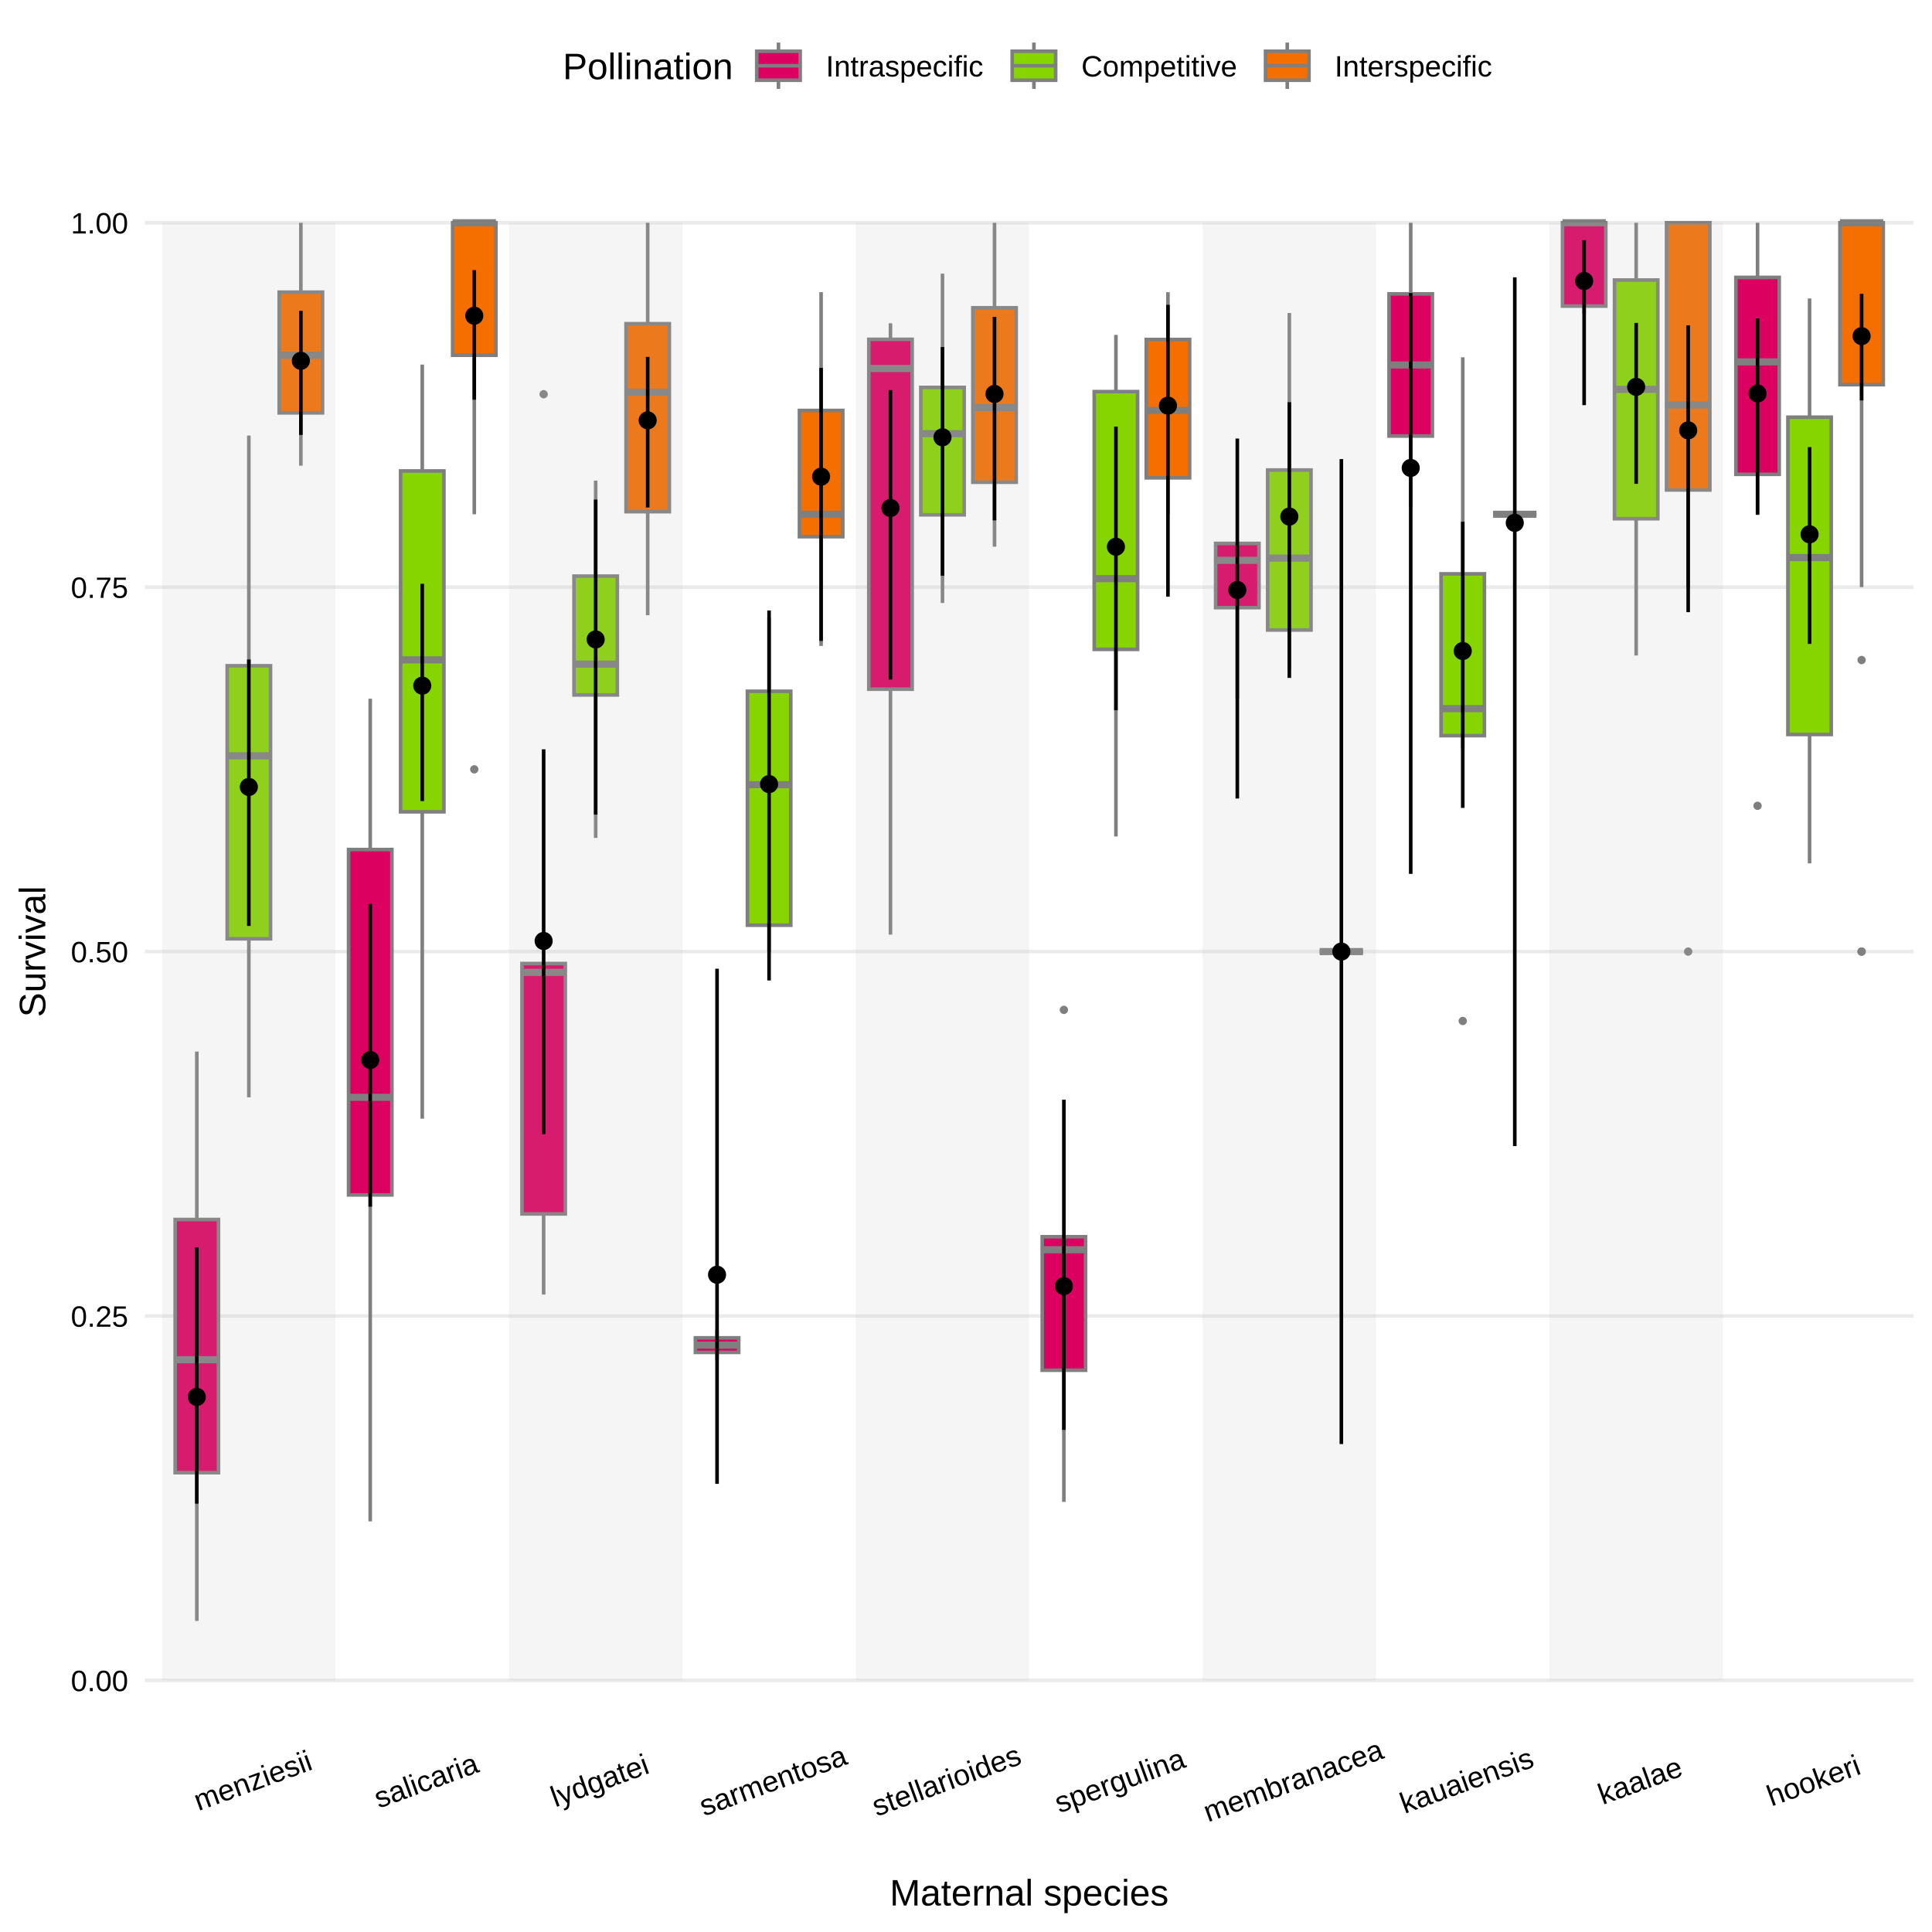
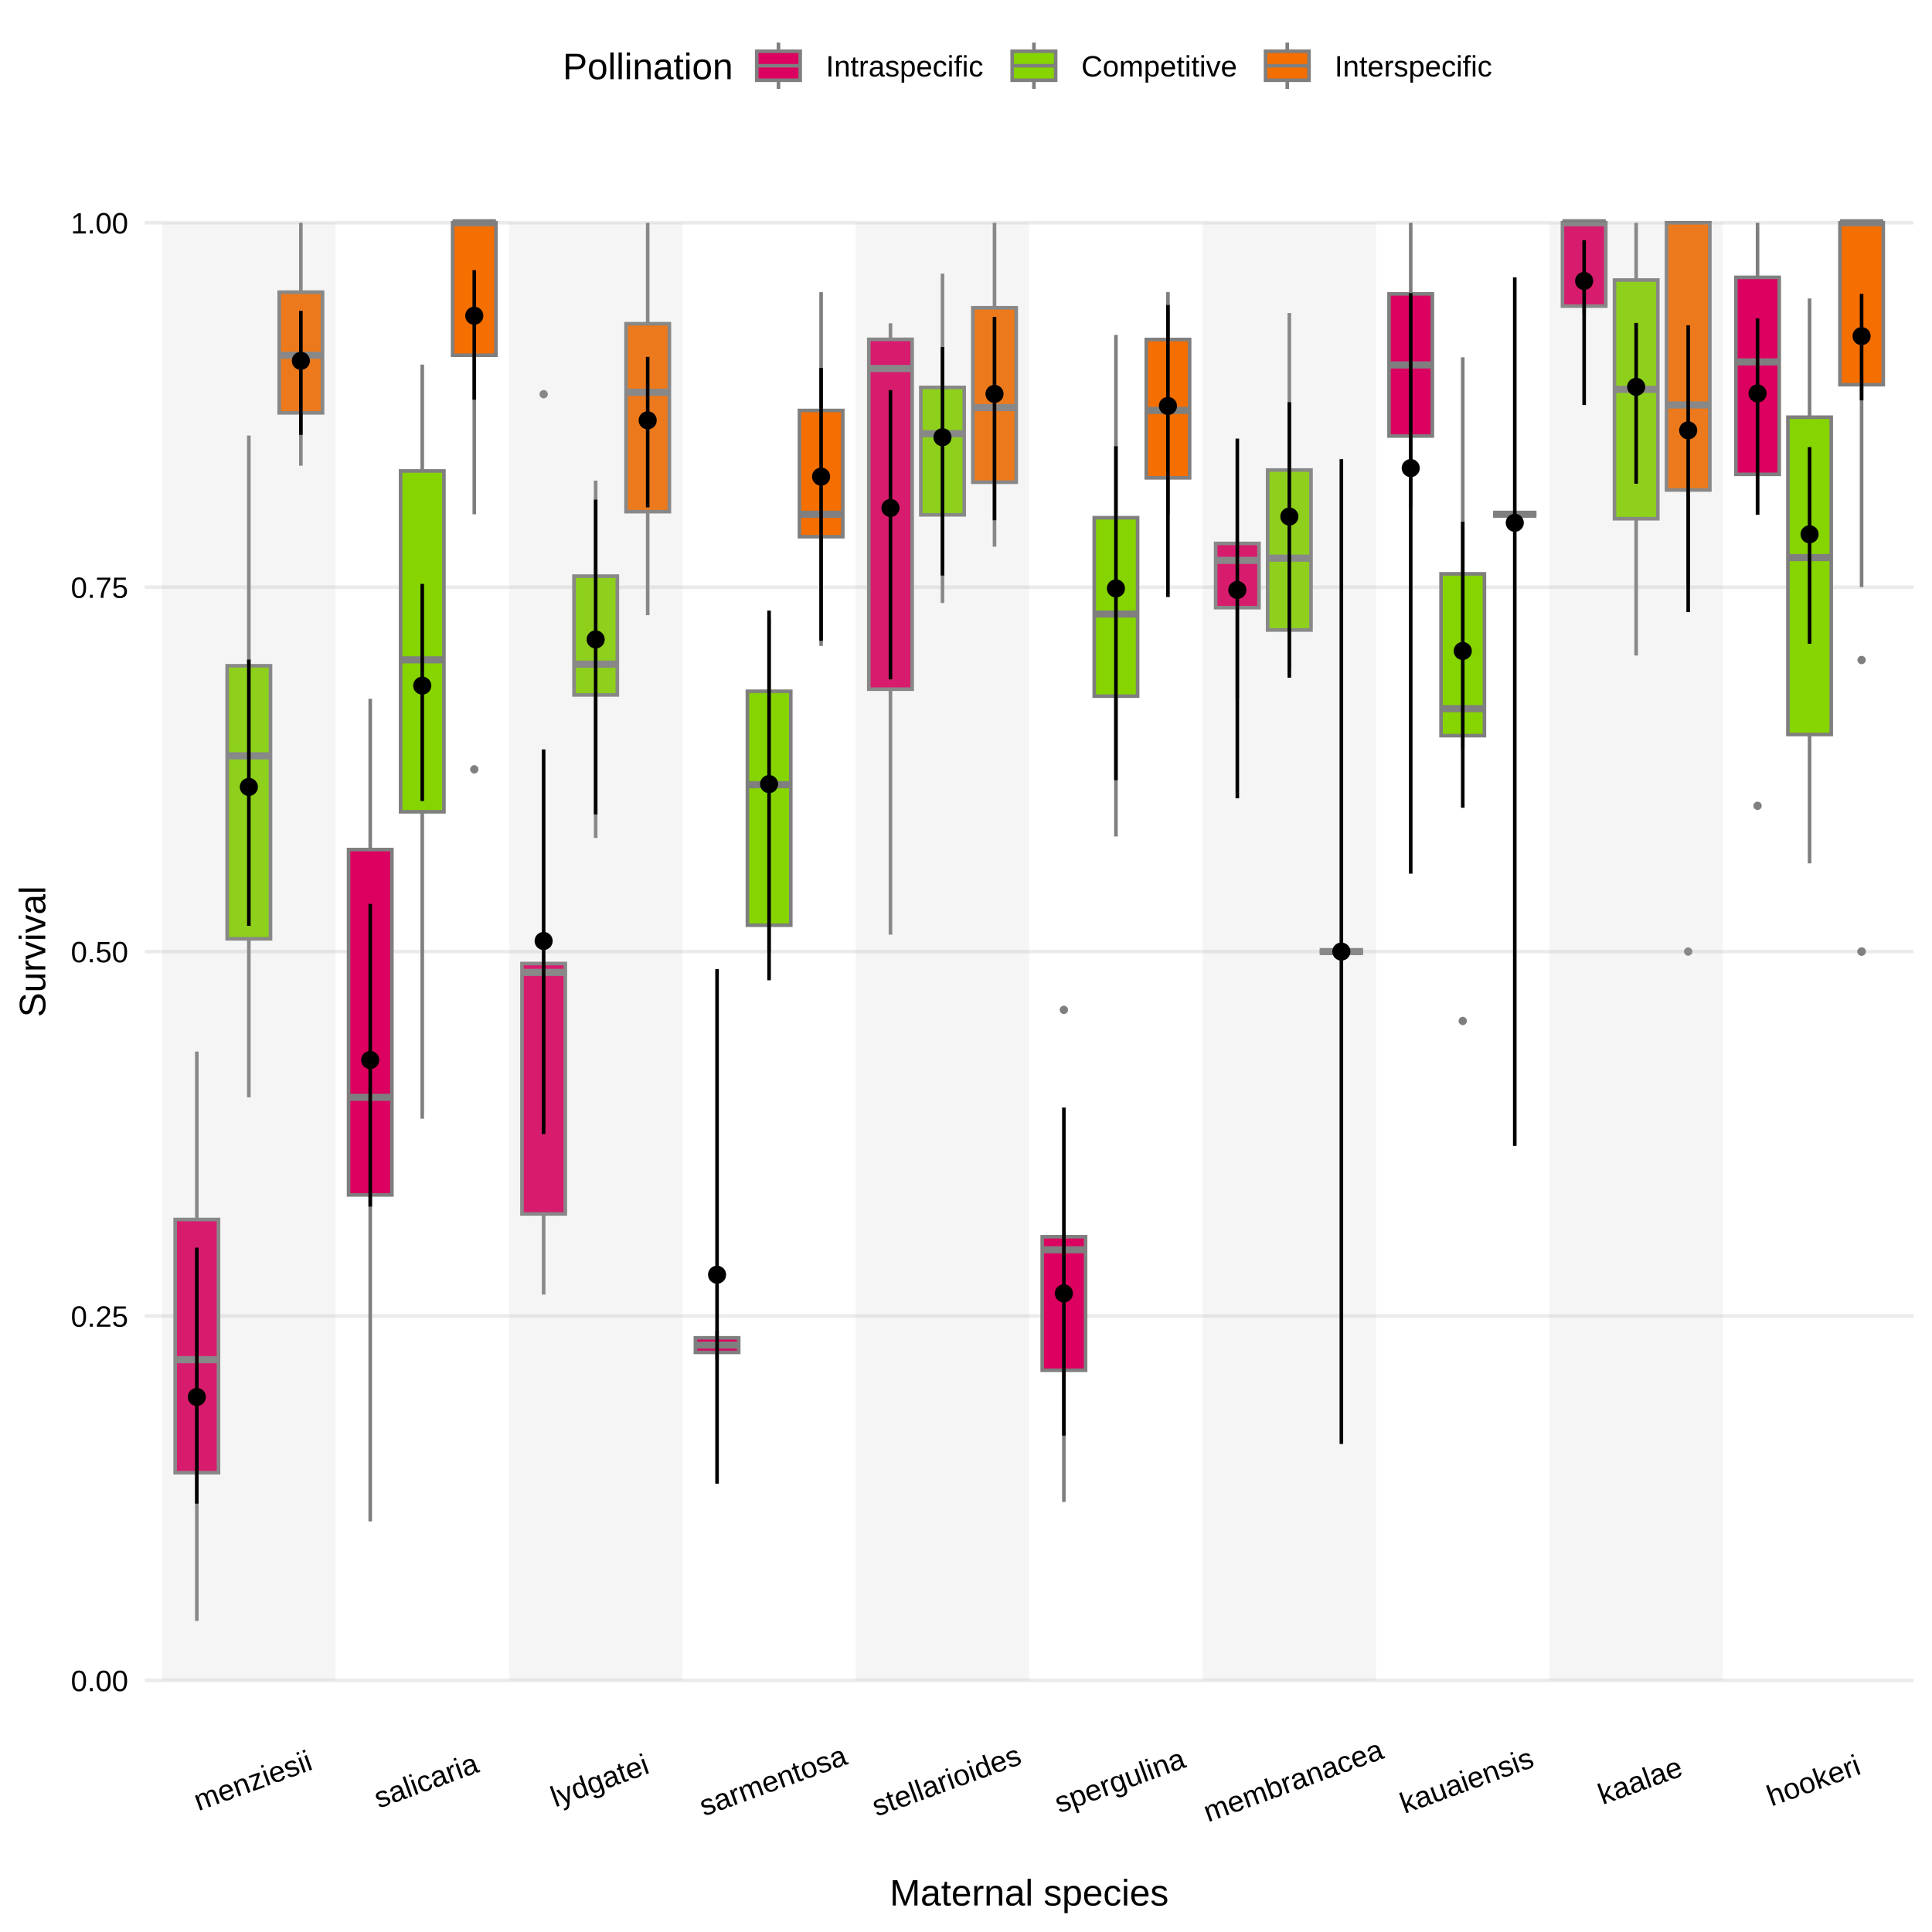
<svg xmlns="http://www.w3.org/2000/svg" class="svglite" width="576.00pt" height="576.00pt" viewBox="0 0 576.00 576.00">
  <defs>
    <style type="text/css">
    .svglite line, .svglite polyline, .svglite polygon, .svglite path, .svglite rect, .svglite circle {
      fill: none;
      stroke: #000000;
      stroke-linecap: round;
      stroke-linejoin: round;
      stroke-miterlimit: 10.00;
    }
    .svglite text {
      white-space: pre;
    }
  </style>
  </defs>
  <rect width="100%" height="100%" style="stroke: none; fill: #FFFFFF;" />
  <defs>
    <clipPath id="cpMC4wMHw1NzYuMDB8MC4wMHw1NzYuMDA=">
      <rect x="0.00" y="0.00" width="576.00" height="576.00" />
    </clipPath>
  </defs>
  <g clip-path="url(#cpMC4wMHw1NzYuMDB8MC4wMHw1NzYuMDA=)">
</g>
  <defs>
    <clipPath id="cpNDMuMTd8NTcwLjUyfDQ0LjY4fDUyMi43MQ==">
      <rect x="43.17" y="44.68" width="527.35" height="478.04" />
    </clipPath>
  </defs>
  <g clip-path="url(#cpNDMuMTd8NTcwLjUyfDQ0LjY4fDUyMi43MQ==)">
    <polyline points="43.17,500.98 570.52,500.98 " style="stroke-width: 1.07; stroke: #EBEBEB; stroke-linecap: butt;" />
    <polyline points="43.17,392.34 570.52,392.34 " style="stroke-width: 1.07; stroke: #EBEBEB; stroke-linecap: butt;" />
    <polyline points="43.17,283.70 570.52,283.70 " style="stroke-width: 1.07; stroke: #EBEBEB; stroke-linecap: butt;" />
    <polyline points="43.17,175.05 570.52,175.05 " style="stroke-width: 1.07; stroke: #EBEBEB; stroke-linecap: butt;" />
    <polyline points="43.17,66.41 570.52,66.41 " style="stroke-width: 1.07; stroke: #EBEBEB; stroke-linecap: butt;" />
    <line x1="58.68" y1="363.58" x2="58.68" y2="313.52" style="stroke-width: 1.07; stroke: #7F7F7F; stroke-linecap: butt;" />
    <line x1="58.68" y1="439.06" x2="58.68" y2="483.25" style="stroke-width: 1.07; stroke: #7F7F7F; stroke-linecap: butt;" />
    <polygon points="52.22,363.58 52.22,439.06 65.14,439.06 65.14,363.58 52.22,363.58 " style="stroke-width: 1.07; stroke: #7F7F7F; stroke-linecap: butt; stroke-linejoin: miter; fill: #DC0060;" />
    <line x1="52.22" y1="405.38" x2="65.14" y2="405.38" style="stroke-width: 2.13; stroke: #7F7F7F; stroke-linecap: butt; stroke-linejoin: miter;" />
    <line x1="74.19" y1="198.49" x2="74.19" y2="129.85" style="stroke-width: 1.07; stroke: #7F7F7F; stroke-linecap: butt;" />
    <line x1="74.19" y1="279.89" x2="74.19" y2="327.15" style="stroke-width: 1.07; stroke: #7F7F7F; stroke-linecap: butt;" />
    <polygon points="67.73,198.49 67.73,279.89 80.65,279.89 80.65,198.49 67.73,198.49 " style="stroke-width: 1.07; stroke: #7F7F7F; stroke-linecap: butt; stroke-linejoin: miter; fill: #86D400;" />
    <line x1="67.73" y1="225.34" x2="80.65" y2="225.34" style="stroke-width: 2.13; stroke: #7F7F7F; stroke-linecap: butt; stroke-linejoin: miter;" />
    <line x1="89.70" y1="87.10" x2="89.70" y2="66.41" style="stroke-width: 1.07; stroke: #7F7F7F; stroke-linecap: butt;" />
    <line x1="89.70" y1="123.09" x2="89.70" y2="138.84" style="stroke-width: 1.07; stroke: #7F7F7F; stroke-linecap: butt;" />
    <polygon points="83.24,87.10 83.24,123.09 96.16,123.09 96.16,87.10 83.24,87.10 " style="stroke-width: 1.07; stroke: #7F7F7F; stroke-linecap: butt; stroke-linejoin: miter; fill: #F56E00;" />
    <line x1="83.24" y1="105.91" x2="96.16" y2="105.91" style="stroke-width: 2.13; stroke: #7F7F7F; stroke-linecap: butt; stroke-linejoin: miter;" />
    <line x1="110.38" y1="253.28" x2="110.38" y2="208.31" style="stroke-width: 1.07; stroke: #7F7F7F; stroke-linecap: butt;" />
    <line x1="110.38" y1="356.25" x2="110.38" y2="453.58" style="stroke-width: 1.07; stroke: #7F7F7F; stroke-linecap: butt;" />
    <polygon points="103.92,253.28 103.92,356.25 116.84,356.25 116.84,253.28 103.92,253.28 " style="stroke-width: 1.07; stroke: #7F7F7F; stroke-linecap: butt; stroke-linejoin: miter; fill: #DC0060;" />
    <line x1="103.92" y1="327.15" x2="116.84" y2="327.15" style="stroke-width: 2.13; stroke: #7F7F7F; stroke-linecap: butt; stroke-linejoin: miter;" />
    <line x1="125.89" y1="140.41" x2="125.89" y2="108.71" style="stroke-width: 1.07; stroke: #7F7F7F; stroke-linecap: butt;" />
    <line x1="125.89" y1="242.03" x2="125.89" y2="333.53" style="stroke-width: 1.07; stroke: #7F7F7F; stroke-linecap: butt;" />
    <polygon points="119.43,140.41 119.43,242.03 132.35,242.03 132.35,140.41 119.43,140.41 " style="stroke-width: 1.07; stroke: #7F7F7F; stroke-linecap: butt; stroke-linejoin: miter; fill: #86D400;" />
    <line x1="119.43" y1="196.72" x2="132.35" y2="196.72" style="stroke-width: 2.13; stroke: #7F7F7F; stroke-linecap: butt; stroke-linejoin: miter;" />
    <circle cx="141.40" cy="229.37" r="0.89" style="stroke-width: 0.71; stroke: #7F7F7F; fill: #7F7F7F;" />
    <line x1="141.40" y1="66.41" x2="141.40" y2="66.41" style="stroke-width: 1.07; stroke: #7F7F7F; stroke-linecap: butt;" />
    <line x1="141.40" y1="105.91" x2="141.40" y2="153.32" style="stroke-width: 1.07; stroke: #7F7F7F; stroke-linecap: butt;" />
    <polygon points="134.94,66.41 134.94,105.91 147.86,105.91 147.86,66.41 134.94,66.41 " style="stroke-width: 1.07; stroke: #7F7F7F; stroke-linecap: butt; stroke-linejoin: miter; fill: #F56E00;" />
    <line x1="134.94" y1="66.41" x2="147.86" y2="66.41" style="stroke-width: 2.13; stroke: #7F7F7F; stroke-linecap: butt; stroke-linejoin: miter;" />
    <circle cx="162.08" cy="117.53" r="0.89" style="stroke-width: 0.71; stroke: #7F7F7F; fill: #7F7F7F;" />
    <line x1="162.08" y1="287.26" x2="162.08" y2="287.26" style="stroke-width: 1.07; stroke: #7F7F7F; stroke-linecap: butt;" />
    <line x1="162.08" y1="361.92" x2="162.08" y2="385.95" style="stroke-width: 1.07; stroke: #7F7F7F; stroke-linecap: butt;" />
    <polygon points="155.62,287.26 155.62,361.92 168.54,361.92 168.54,287.26 155.62,287.26 " style="stroke-width: 1.07; stroke: #7F7F7F; stroke-linecap: butt; stroke-linejoin: miter; fill: #DC0060;" />
    <line x1="155.62" y1="289.90" x2="168.54" y2="289.90" style="stroke-width: 2.13; stroke: #7F7F7F; stroke-linecap: butt; stroke-linejoin: miter;" />
    <line x1="177.59" y1="171.76" x2="177.59" y2="143.29" style="stroke-width: 1.07; stroke: #7F7F7F; stroke-linecap: butt;" />
    <line x1="177.59" y1="207.19" x2="177.59" y2="249.81" style="stroke-width: 1.07; stroke: #7F7F7F; stroke-linecap: butt;" />
    <polygon points="171.13,171.76 171.13,207.19 184.05,207.19 184.05,171.76 171.13,171.76 " style="stroke-width: 1.07; stroke: #7F7F7F; stroke-linecap: butt; stroke-linejoin: miter; fill: #86D400;" />
    <line x1="171.13" y1="198.00" x2="184.05" y2="198.00" style="stroke-width: 2.13; stroke: #7F7F7F; stroke-linecap: butt; stroke-linejoin: miter;" />
    <line x1="193.10" y1="96.51" x2="193.10" y2="66.41" style="stroke-width: 1.07; stroke: #7F7F7F; stroke-linecap: butt;" />
    <line x1="193.10" y1="152.55" x2="193.10" y2="183.41" style="stroke-width: 1.07; stroke: #7F7F7F; stroke-linecap: butt;" />
    <polygon points="186.64,96.51 186.64,152.55 199.56,152.55 199.56,96.51 186.64,96.51 " style="stroke-width: 1.07; stroke: #7F7F7F; stroke-linecap: butt; stroke-linejoin: miter; fill: #F56E00;" />
    <line x1="186.64" y1="116.94" x2="199.56" y2="116.94" style="stroke-width: 2.13; stroke: #7F7F7F; stroke-linecap: butt; stroke-linejoin: miter;" />
    <line x1="213.78" y1="398.86" x2="213.78" y2="396.69" style="stroke-width: 1.07; stroke: #7F7F7F; stroke-linecap: butt;" />
    <line x1="213.78" y1="403.20" x2="213.78" y2="405.38" style="stroke-width: 1.07; stroke: #7F7F7F; stroke-linecap: butt;" />
    <polygon points="207.32,398.86 207.32,403.20 220.24,403.20 220.24,398.86 207.32,398.86 " style="stroke-width: 1.07; stroke: #7F7F7F; stroke-linecap: butt; stroke-linejoin: miter; fill: #DC0060;" />
    <line x1="207.32" y1="401.03" x2="220.24" y2="401.03" style="stroke-width: 2.13; stroke: #7F7F7F; stroke-linecap: butt; stroke-linejoin: miter;" />
    <line x1="229.29" y1="206.09" x2="229.29" y2="184.10" style="stroke-width: 1.07; stroke: #7F7F7F; stroke-linecap: butt;" />
    <line x1="229.29" y1="275.84" x2="229.29" y2="283.70" style="stroke-width: 1.07; stroke: #7F7F7F; stroke-linecap: butt;" />
    <polygon points="222.83,206.09 222.83,275.84 235.76,275.84 235.76,206.09 222.83,206.09 " style="stroke-width: 1.07; stroke: #7F7F7F; stroke-linecap: butt; stroke-linejoin: miter; fill: #86D400;" />
    <line x1="222.83" y1="233.95" x2="235.76" y2="233.95" style="stroke-width: 2.13; stroke: #7F7F7F; stroke-linecap: butt; stroke-linejoin: miter;" />
    <line x1="244.80" y1="122.37" x2="244.80" y2="87.10" style="stroke-width: 1.07; stroke: #7F7F7F; stroke-linecap: butt;" />
    <line x1="244.80" y1="160.01" x2="244.80" y2="192.57" style="stroke-width: 1.07; stroke: #7F7F7F; stroke-linecap: butt;" />
    <polygon points="238.34,122.37 238.34,160.01 251.27,160.01 251.27,122.37 238.34,122.37 " style="stroke-width: 1.07; stroke: #7F7F7F; stroke-linecap: butt; stroke-linejoin: miter; fill: #F56E00;" />
    <line x1="238.34" y1="153.32" x2="251.27" y2="153.32" style="stroke-width: 2.13; stroke: #7F7F7F; stroke-linecap: butt; stroke-linejoin: miter;" />
    <line x1="265.48" y1="101.17" x2="265.48" y2="96.38" style="stroke-width: 1.07; stroke: #7F7F7F; stroke-linecap: butt;" />
    <line x1="265.48" y1="205.47" x2="265.48" y2="278.64" style="stroke-width: 1.07; stroke: #7F7F7F; stroke-linecap: butt;" />
    <polygon points="259.02,101.17 259.02,205.47 271.95,205.47 271.95,101.17 259.02,101.17 " style="stroke-width: 1.07; stroke: #7F7F7F; stroke-linecap: butt; stroke-linejoin: miter; fill: #DC0060;" />
    <line x1="259.02" y1="109.86" x2="271.95" y2="109.86" style="stroke-width: 2.13; stroke: #7F7F7F; stroke-linecap: butt; stroke-linejoin: miter;" />
    <line x1="280.99" y1="115.50" x2="280.99" y2="81.57" style="stroke-width: 1.07; stroke: #7F7F7F; stroke-linecap: butt;" />
    <line x1="280.99" y1="153.49" x2="280.99" y2="179.77" style="stroke-width: 1.07; stroke: #7F7F7F; stroke-linecap: butt;" />
    <polygon points="274.53,115.50 274.53,153.49 287.46,153.49 287.46,115.50 274.53,115.50 " style="stroke-width: 1.07; stroke: #7F7F7F; stroke-linecap: butt; stroke-linejoin: miter; fill: #86D400;" />
    <line x1="274.53" y1="129.30" x2="287.46" y2="129.30" style="stroke-width: 2.13; stroke: #7F7F7F; stroke-linecap: butt; stroke-linejoin: miter;" />
    <line x1="296.50" y1="91.76" x2="296.50" y2="66.41" style="stroke-width: 1.07; stroke: #7F7F7F; stroke-linecap: butt;" />
    <line x1="296.50" y1="143.77" x2="296.50" y2="162.98" style="stroke-width: 1.07; stroke: #7F7F7F; stroke-linecap: butt;" />
    <polygon points="290.04,91.76 290.04,143.77 302.97,143.77 302.97,91.76 290.04,91.76 " style="stroke-width: 1.07; stroke: #7F7F7F; stroke-linecap: butt; stroke-linejoin: miter; fill: #F56E00;" />
    <line x1="290.04" y1="121.52" x2="302.97" y2="121.52" style="stroke-width: 2.13; stroke: #7F7F7F; stroke-linecap: butt; stroke-linejoin: miter;" />
    <circle cx="317.18" cy="301.08" r="0.89" style="stroke-width: 0.71; stroke: #7F7F7F; fill: #7F7F7F;" />
    <line x1="317.18" y1="368.72" x2="317.18" y2="368.72" style="stroke-width: 1.07; stroke: #7F7F7F; stroke-linecap: butt;" />
    <line x1="317.18" y1="408.52" x2="317.18" y2="447.77" style="stroke-width: 1.07; stroke: #7F7F7F; stroke-linecap: butt;" />
    <polygon points="310.72,368.72 310.72,408.52 323.65,408.52 323.65,368.72 310.72,368.72 " style="stroke-width: 1.07; stroke: #7F7F7F; stroke-linecap: butt; stroke-linejoin: miter; fill: #DC0060;" />
    <line x1="310.72" y1="372.59" x2="323.65" y2="372.59" style="stroke-width: 2.13; stroke: #7F7F7F; stroke-linecap: butt; stroke-linejoin: miter;" />
-     <line x1="332.70" y1="116.75" x2="332.70" y2="99.84" style="stroke-width: 1.07; stroke: #7F7F7F; stroke-linecap: butt;" />
-     <line x1="332.70" y1="193.60" x2="332.70" y2="249.39" style="stroke-width: 1.07; stroke: #7F7F7F; stroke-linecap: butt;" />
-     <polygon points="326.23,116.75 326.23,193.60 339.16,193.60 339.16,116.75 326.23,116.75 " style="stroke-width: 1.07; stroke: #7F7F7F; stroke-linecap: butt; stroke-linejoin: miter; fill: #86D400;" />
-     <line x1="326.23" y1="172.52" x2="339.16" y2="172.52" style="stroke-width: 2.13; stroke: #7F7F7F; stroke-linecap: butt; stroke-linejoin: miter;" />
+     <line x1="332.70" y1="154.35" x2="332.70" y2="99.84" style="stroke-width: 1.07; stroke: #7F7F7F; stroke-linecap: butt;" />
+     <line x1="332.70" y1="207.55" x2="332.70" y2="249.39" style="stroke-width: 1.07; stroke: #7F7F7F; stroke-linecap: butt;" />
+     <polygon points="326.23,154.35 326.23,207.55 339.16,207.55 339.16,154.35 326.23,154.35 " style="stroke-width: 1.07; stroke: #7F7F7F; stroke-linecap: butt; stroke-linejoin: miter; fill: #86D400;" />
+     <line x1="326.23" y1="183.06" x2="339.16" y2="183.06" style="stroke-width: 2.13; stroke: #7F7F7F; stroke-linecap: butt; stroke-linejoin: miter;" />
    <line x1="348.21" y1="101.21" x2="348.21" y2="87.10" style="stroke-width: 1.07; stroke: #7F7F7F; stroke-linecap: butt;" />
    <line x1="348.21" y1="142.46" x2="348.21" y2="153.32" style="stroke-width: 1.07; stroke: #7F7F7F; stroke-linecap: butt;" />
    <polygon points="341.74,101.21 341.74,142.46 354.67,142.46 354.67,101.21 341.74,101.21 " style="stroke-width: 1.07; stroke: #7F7F7F; stroke-linecap: butt; stroke-linejoin: miter; fill: #F56E00;" />
    <line x1="341.74" y1="122.37" x2="354.67" y2="122.37" style="stroke-width: 2.13; stroke: #7F7F7F; stroke-linecap: butt; stroke-linejoin: miter;" />
    <line x1="368.89" y1="162.01" x2="368.89" y2="162.01" style="stroke-width: 1.07; stroke: #7F7F7F; stroke-linecap: butt;" />
    <line x1="368.89" y1="181.16" x2="368.89" y2="208.31" style="stroke-width: 1.07; stroke: #7F7F7F; stroke-linecap: butt;" />
    <polygon points="362.42,162.01 362.42,181.16 375.35,181.16 375.35,162.01 362.42,162.01 " style="stroke-width: 1.07; stroke: #7F7F7F; stroke-linecap: butt; stroke-linejoin: miter; fill: #DC0060;" />
    <line x1="362.42" y1="167.06" x2="375.35" y2="167.06" style="stroke-width: 2.13; stroke: #7F7F7F; stroke-linecap: butt; stroke-linejoin: miter;" />
    <line x1="384.40" y1="140.13" x2="384.40" y2="93.33" style="stroke-width: 1.07; stroke: #7F7F7F; stroke-linecap: butt;" />
    <line x1="384.40" y1="187.83" x2="384.40" y2="199.68" style="stroke-width: 1.07; stroke: #7F7F7F; stroke-linecap: butt;" />
    <polygon points="377.93,140.13 377.93,187.83 390.86,187.83 390.86,140.13 377.93,140.13 " style="stroke-width: 1.07; stroke: #7F7F7F; stroke-linecap: butt; stroke-linejoin: miter; fill: #86D400;" />
    <line x1="377.93" y1="166.40" x2="390.86" y2="166.40" style="stroke-width: 2.13; stroke: #7F7F7F; stroke-linecap: butt; stroke-linejoin: miter;" />
    <line x1="399.91" y1="283.70" x2="399.91" y2="283.70" style="stroke-width: 1.07; stroke: #7F7F7F; stroke-linecap: butt;" />
    <line x1="399.91" y1="283.70" x2="399.91" y2="283.70" style="stroke-width: 1.07; stroke: #7F7F7F; stroke-linecap: butt;" />
    <polygon points="393.44,283.70 393.44,283.70 406.37,283.70 406.37,283.70 393.44,283.70 " style="stroke-width: 1.07; stroke: #7F7F7F; stroke-linecap: butt; stroke-linejoin: miter; fill: #F56E00;" />
    <line x1="393.44" y1="283.70" x2="406.37" y2="283.70" style="stroke-width: 2.13; stroke: #7F7F7F; stroke-linecap: butt; stroke-linejoin: miter;" />
    <line x1="420.59" y1="87.61" x2="420.59" y2="66.41" style="stroke-width: 1.07; stroke: #7F7F7F; stroke-linecap: butt;" />
    <line x1="420.59" y1="130.00" x2="420.59" y2="151.20" style="stroke-width: 1.07; stroke: #7F7F7F; stroke-linecap: butt;" />
    <polygon points="414.12,87.61 414.12,130.00 427.05,130.00 427.05,87.61 414.12,87.61 " style="stroke-width: 1.07; stroke: #7F7F7F; stroke-linecap: butt; stroke-linejoin: miter; fill: #DC0060;" />
    <line x1="414.12" y1="108.80" x2="427.05" y2="108.80" style="stroke-width: 2.13; stroke: #7F7F7F; stroke-linecap: butt; stroke-linejoin: miter;" />
    <circle cx="436.10" cy="304.39" r="0.89" style="stroke-width: 0.71; stroke: #7F7F7F; fill: #7F7F7F;" />
    <line x1="436.10" y1="171.08" x2="436.10" y2="106.52" style="stroke-width: 1.07; stroke: #7F7F7F; stroke-linecap: butt;" />
    <line x1="436.10" y1="219.33" x2="436.10" y2="223.14" style="stroke-width: 1.07; stroke: #7F7F7F; stroke-linecap: butt;" />
    <polygon points="429.63,171.08 429.63,219.33 442.56,219.33 442.56,171.08 429.63,171.08 " style="stroke-width: 1.07; stroke: #7F7F7F; stroke-linecap: butt; stroke-linejoin: miter; fill: #86D400;" />
    <line x1="429.63" y1="211.27" x2="442.56" y2="211.27" style="stroke-width: 2.13; stroke: #7F7F7F; stroke-linecap: butt; stroke-linejoin: miter;" />
    <line x1="451.61" y1="153.32" x2="451.61" y2="153.32" style="stroke-width: 1.07; stroke: #7F7F7F; stroke-linecap: butt;" />
    <line x1="451.61" y1="153.32" x2="451.61" y2="153.32" style="stroke-width: 1.07; stroke: #7F7F7F; stroke-linecap: butt;" />
    <polygon points="445.15,153.32 445.15,153.32 458.07,153.32 458.07,153.32 445.15,153.32 " style="stroke-width: 1.07; stroke: #7F7F7F; stroke-linecap: butt; stroke-linejoin: miter; fill: #F56E00;" />
    <line x1="445.15" y1="153.32" x2="458.07" y2="153.32" style="stroke-width: 2.13; stroke: #7F7F7F; stroke-linecap: butt; stroke-linejoin: miter;" />
    <line x1="472.29" y1="66.41" x2="472.29" y2="66.41" style="stroke-width: 1.07; stroke: #7F7F7F; stroke-linecap: butt;" />
    <line x1="472.29" y1="91.26" x2="472.29" y2="93.57" style="stroke-width: 1.07; stroke: #7F7F7F; stroke-linecap: butt;" />
    <polygon points="465.83,66.41 465.83,91.26 478.75,91.26 478.75,66.41 465.83,66.41 " style="stroke-width: 1.07; stroke: #7F7F7F; stroke-linecap: butt; stroke-linejoin: miter; fill: #DC0060;" />
    <line x1="465.83" y1="66.41" x2="478.75" y2="66.41" style="stroke-width: 2.13; stroke: #7F7F7F; stroke-linecap: butt; stroke-linejoin: miter;" />
    <line x1="487.80" y1="83.49" x2="487.80" y2="66.41" style="stroke-width: 1.07; stroke: #7F7F7F; stroke-linecap: butt;" />
    <line x1="487.80" y1="154.65" x2="487.80" y2="195.42" style="stroke-width: 1.07; stroke: #7F7F7F; stroke-linecap: butt;" />
    <polygon points="481.34,83.49 481.34,154.65 494.26,154.65 494.26,83.49 481.34,83.49 " style="stroke-width: 1.07; stroke: #7F7F7F; stroke-linecap: butt; stroke-linejoin: miter; fill: #86D400;" />
    <line x1="481.34" y1="116.08" x2="494.26" y2="116.08" style="stroke-width: 2.13; stroke: #7F7F7F; stroke-linecap: butt; stroke-linejoin: miter;" />
    <circle cx="503.31" cy="283.70" r="0.89" style="stroke-width: 0.71; stroke: #7F7F7F; fill: #7F7F7F;" />
    <line x1="503.31" y1="66.41" x2="503.31" y2="66.41" style="stroke-width: 1.07; stroke: #7F7F7F; stroke-linecap: butt;" />
    <line x1="503.31" y1="146.08" x2="503.31" y2="175.05" style="stroke-width: 1.07; stroke: #7F7F7F; stroke-linecap: butt;" />
    <polygon points="496.85,66.41 496.85,146.08 509.77,146.08 509.77,66.41 496.85,66.41 " style="stroke-width: 1.07; stroke: #7F7F7F; stroke-linecap: butt; stroke-linejoin: miter; fill: #F56E00;" />
    <line x1="496.85" y1="120.73" x2="509.77" y2="120.73" style="stroke-width: 2.13; stroke: #7F7F7F; stroke-linecap: butt; stroke-linejoin: miter;" />
    <circle cx="523.99" cy="240.24" r="0.89" style="stroke-width: 0.71; stroke: #7F7F7F; fill: #7F7F7F;" />
    <line x1="523.99" y1="82.70" x2="523.99" y2="66.41" style="stroke-width: 1.07; stroke: #7F7F7F; stroke-linecap: butt;" />
    <line x1="523.99" y1="141.42" x2="523.99" y2="153.32" style="stroke-width: 1.07; stroke: #7F7F7F; stroke-linecap: butt;" />
    <polygon points="517.53,82.70 517.53,141.42 530.45,141.42 530.45,82.70 517.53,82.70 " style="stroke-width: 1.07; stroke: #7F7F7F; stroke-linecap: butt; stroke-linejoin: miter; fill: #DC0060;" />
    <line x1="517.53" y1="107.89" x2="530.45" y2="107.89" style="stroke-width: 2.13; stroke: #7F7F7F; stroke-linecap: butt; stroke-linejoin: miter;" />
    <line x1="539.50" y1="124.38" x2="539.50" y2="88.98" style="stroke-width: 1.07; stroke: #7F7F7F; stroke-linecap: butt;" />
    <line x1="539.50" y1="218.98" x2="539.50" y2="257.40" style="stroke-width: 1.07; stroke: #7F7F7F; stroke-linecap: butt;" />
    <polygon points="533.04,124.38 533.04,218.98 545.96,218.98 545.96,124.38 533.04,124.38 " style="stroke-width: 1.07; stroke: #7F7F7F; stroke-linecap: butt; stroke-linejoin: miter; fill: #86D400;" />
    <line x1="533.04" y1="166.24" x2="545.96" y2="166.24" style="stroke-width: 2.13; stroke: #7F7F7F; stroke-linecap: butt; stroke-linejoin: miter;" />
    <circle cx="555.01" cy="283.70" r="0.89" style="stroke-width: 0.71; stroke: #7F7F7F; fill: #7F7F7F;" />
    <circle cx="555.01" cy="283.70" r="0.89" style="stroke-width: 0.71; stroke: #7F7F7F; fill: #7F7F7F;" />
    <circle cx="555.01" cy="196.78" r="0.89" style="stroke-width: 0.71; stroke: #7F7F7F; fill: #7F7F7F;" />
    <line x1="555.01" y1="66.41" x2="555.01" y2="66.41" style="stroke-width: 1.07; stroke: #7F7F7F; stroke-linecap: butt;" />
    <line x1="555.01" y1="114.69" x2="555.01" y2="175.05" style="stroke-width: 1.07; stroke: #7F7F7F; stroke-linecap: butt;" />
    <polygon points="548.55,66.41 548.55,114.69 561.47,114.69 561.47,66.41 548.55,66.41 " style="stroke-width: 1.07; stroke: #7F7F7F; stroke-linecap: butt; stroke-linejoin: miter; fill: #F56E00;" />
    <line x1="548.55" y1="66.41" x2="561.47" y2="66.41" style="stroke-width: 2.13; stroke: #7F7F7F; stroke-linecap: butt; stroke-linejoin: miter;" />
    <rect x="48.34" y="66.41" width="51.70" height="434.58" style="stroke-width: 0.21; stroke: none; stroke-linecap: butt; stroke-linejoin: miter; fill: #BEBEBE; fill-opacity: 0.15;" />
    <rect x="151.74" y="66.41" width="51.70" height="434.58" style="stroke-width: 0.21; stroke: none; stroke-linecap: butt; stroke-linejoin: miter; fill: #BEBEBE; fill-opacity: 0.15;" />
    <rect x="255.14" y="66.41" width="51.70" height="434.58" style="stroke-width: 0.21; stroke: none; stroke-linecap: butt; stroke-linejoin: miter; fill: #BEBEBE; fill-opacity: 0.15;" />
    <rect x="358.55" y="66.41" width="51.70" height="434.58" style="stroke-width: 0.21; stroke: none; stroke-linecap: butt; stroke-linejoin: miter; fill: #BEBEBE; fill-opacity: 0.15;" />
    <rect x="461.95" y="66.41" width="51.70" height="434.58" style="stroke-width: 0.21; stroke: none; stroke-linecap: butt; stroke-linejoin: miter; fill: #BEBEBE; fill-opacity: 0.15;" />
-     <line x1="555.01" y1="119.38" x2="555.01" y2="87.60" style="stroke-width: 1.07; stroke-linecap: butt;" />
-     <line x1="523.99" y1="153.49" x2="523.99" y2="94.92" style="stroke-width: 1.07; stroke-linecap: butt;" />
-     <line x1="539.50" y1="191.97" x2="539.50" y2="133.29" style="stroke-width: 1.07; stroke-linecap: butt;" />
-     <line x1="503.31" y1="182.50" x2="503.31" y2="96.98" style="stroke-width: 1.07; stroke-linecap: butt;" />
-     <line x1="472.29" y1="120.79" x2="472.29" y2="71.61" style="stroke-width: 1.07; stroke-linecap: butt;" />
-     <line x1="487.80" y1="144.25" x2="487.80" y2="96.27" style="stroke-width: 1.07; stroke-linecap: butt;" />
-     <line x1="451.61" y1="341.70" x2="451.61" y2="82.68" style="stroke-width: 1.07; stroke-linecap: butt;" />
-     <line x1="420.59" y1="260.53" x2="420.59" y2="87.36" style="stroke-width: 1.07; stroke-linecap: butt;" />
-     <line x1="436.10" y1="240.86" x2="436.10" y2="155.56" style="stroke-width: 1.07; stroke-linecap: butt;" />
-     <line x1="193.10" y1="151.29" x2="193.10" y2="106.40" style="stroke-width: 1.07; stroke-linecap: butt;" />
-     <line x1="162.08" y1="338.13" x2="162.08" y2="223.40" style="stroke-width: 1.07; stroke-linecap: butt;" />
-     <line x1="177.59" y1="242.85" x2="177.59" y2="148.94" style="stroke-width: 1.07; stroke-linecap: butt;" />
-     <line x1="399.91" y1="430.52" x2="399.91" y2="136.88" style="stroke-width: 1.07; stroke-linecap: butt;" />
-     <line x1="368.89" y1="238.06" x2="368.89" y2="130.74" style="stroke-width: 1.07; stroke-linecap: butt;" />
-     <line x1="384.40" y1="202.10" x2="384.40" y2="119.91" style="stroke-width: 1.07; stroke-linecap: butt;" />
-     <line x1="89.70" y1="129.67" x2="89.70" y2="92.66" style="stroke-width: 1.07; stroke-linecap: butt;" />
-     <line x1="58.68" y1="448.30" x2="58.68" y2="371.90" style="stroke-width: 1.07; stroke-linecap: butt;" />
-     <line x1="74.19" y1="276.06" x2="74.19" y2="196.63" style="stroke-width: 1.07; stroke-linecap: butt;" />
-     <line x1="141.40" y1="119.16" x2="141.40" y2="80.53" style="stroke-width: 1.07; stroke-linecap: butt;" />
-     <line x1="110.38" y1="359.75" x2="110.38" y2="269.46" style="stroke-width: 1.07; stroke-linecap: butt;" />
-     <line x1="125.89" y1="238.83" x2="125.89" y2="174.05" style="stroke-width: 1.07; stroke-linecap: butt;" />
-     <line x1="244.80" y1="191.08" x2="244.80" y2="109.69" style="stroke-width: 1.07; stroke-linecap: butt;" />
-     <line x1="213.78" y1="442.38" x2="213.78" y2="288.82" style="stroke-width: 1.07; stroke-linecap: butt;" />
-     <line x1="229.29" y1="292.31" x2="229.29" y2="182.00" style="stroke-width: 1.07; stroke-linecap: butt;" />
-     <line x1="348.21" y1="177.90" x2="348.21" y2="90.87" style="stroke-width: 1.07; stroke-linecap: butt;" />
-     <line x1="317.18" y1="426.29" x2="317.18" y2="327.84" style="stroke-width: 1.07; stroke-linecap: butt;" />
-     <line x1="332.70" y1="211.75" x2="332.70" y2="127.18" style="stroke-width: 1.07; stroke-linecap: butt;" />
-     <line x1="296.50" y1="155.14" x2="296.50" y2="94.46" style="stroke-width: 1.07; stroke-linecap: butt;" />
-     <line x1="265.48" y1="202.59" x2="265.48" y2="116.30" style="stroke-width: 1.07; stroke-linecap: butt;" />
-     <line x1="280.99" y1="171.63" x2="280.99" y2="103.47" style="stroke-width: 1.07; stroke-linecap: butt;" />
+     <line x1="555.01" y1="119.37" x2="555.01" y2="87.60" style="stroke-width: 1.07; stroke-linecap: butt;" />
+     <line x1="523.99" y1="153.47" x2="523.99" y2="94.93" style="stroke-width: 1.07; stroke-linecap: butt;" />
+     <line x1="539.50" y1="191.92" x2="539.50" y2="133.30" style="stroke-width: 1.07; stroke-linecap: butt;" />
+     <line x1="503.31" y1="182.49" x2="503.31" y2="96.99" style="stroke-width: 1.07; stroke-linecap: butt;" />
+     <line x1="472.29" y1="120.76" x2="472.29" y2="71.61" style="stroke-width: 1.07; stroke-linecap: butt;" />
+     <line x1="487.80" y1="144.21" x2="487.80" y2="96.28" style="stroke-width: 1.07; stroke-linecap: butt;" />
+     <line x1="451.61" y1="341.64" x2="451.61" y2="82.68" style="stroke-width: 1.07; stroke-linecap: butt;" />
+     <line x1="420.59" y1="260.48" x2="420.59" y2="87.40" style="stroke-width: 1.07; stroke-linecap: butt;" />
+     <line x1="436.10" y1="240.81" x2="436.10" y2="155.57" style="stroke-width: 1.07; stroke-linecap: butt;" />
+     <line x1="193.10" y1="151.26" x2="193.10" y2="106.40" style="stroke-width: 1.07; stroke-linecap: butt;" />
+     <line x1="162.08" y1="338.10" x2="162.08" y2="223.43" style="stroke-width: 1.07; stroke-linecap: butt;" />
+     <line x1="177.59" y1="242.79" x2="177.59" y2="148.96" style="stroke-width: 1.07; stroke-linecap: butt;" />
+     <line x1="399.91" y1="430.49" x2="399.91" y2="136.90" style="stroke-width: 1.07; stroke-linecap: butt;" />
+     <line x1="368.89" y1="238.00" x2="368.89" y2="130.76" style="stroke-width: 1.07; stroke-linecap: butt;" />
+     <line x1="384.40" y1="202.04" x2="384.40" y2="119.92" style="stroke-width: 1.07; stroke-linecap: butt;" />
+     <line x1="89.70" y1="129.64" x2="89.70" y2="92.66" style="stroke-width: 1.07; stroke-linecap: butt;" />
+     <line x1="58.68" y1="448.29" x2="58.68" y2="371.97" style="stroke-width: 1.07; stroke-linecap: butt;" />
+     <line x1="74.19" y1="276.04" x2="74.19" y2="196.65" style="stroke-width: 1.07; stroke-linecap: butt;" />
+     <line x1="141.40" y1="119.16" x2="141.40" y2="80.54" style="stroke-width: 1.07; stroke-linecap: butt;" />
+     <line x1="110.38" y1="359.73" x2="110.38" y2="269.48" style="stroke-width: 1.07; stroke-linecap: butt;" />
+     <line x1="125.89" y1="238.81" x2="125.89" y2="174.07" style="stroke-width: 1.07; stroke-linecap: butt;" />
+     <line x1="244.80" y1="191.03" x2="244.80" y2="109.70" style="stroke-width: 1.07; stroke-linecap: butt;" />
+     <line x1="213.78" y1="442.34" x2="213.78" y2="288.89" style="stroke-width: 1.07; stroke-linecap: butt;" />
+     <line x1="229.29" y1="292.26" x2="229.29" y2="182.03" style="stroke-width: 1.07; stroke-linecap: butt;" />
+     <line x1="348.21" y1="178.01" x2="348.21" y2="90.93" style="stroke-width: 1.07; stroke-linecap: butt;" />
+     <line x1="317.18" y1="428.02" x2="317.18" y2="330.21" style="stroke-width: 1.07; stroke-linecap: butt;" />
+     <line x1="332.70" y1="232.59" x2="332.70" y2="133.04" style="stroke-width: 1.07; stroke-linecap: butt;" />
+     <line x1="296.50" y1="155.11" x2="296.50" y2="94.46" style="stroke-width: 1.07; stroke-linecap: butt;" />
+     <line x1="265.48" y1="202.55" x2="265.48" y2="116.31" style="stroke-width: 1.07; stroke-linecap: butt;" />
+     <line x1="280.99" y1="171.58" x2="280.99" y2="103.47" style="stroke-width: 1.07; stroke-linecap: butt;" />
    <circle cx="555.01" cy="100.21" r="1.99" style="stroke-width: 1.42; fill: #000000;" />
-     <circle cx="523.99" cy="117.31" r="1.99" style="stroke-width: 1.42; fill: #000000;" />
-     <circle cx="539.50" cy="159.30" r="1.99" style="stroke-width: 1.42; fill: #000000;" />
-     <circle cx="503.31" cy="128.30" r="1.99" style="stroke-width: 1.42; fill: #000000;" />
-     <circle cx="472.29" cy="83.78" r="1.99" style="stroke-width: 1.42; fill: #000000;" />
-     <circle cx="487.80" cy="115.34" r="1.99" style="stroke-width: 1.42; fill: #000000;" />
-     <circle cx="451.61" cy="155.88" r="1.99" style="stroke-width: 1.42; fill: #000000;" />
-     <circle cx="420.59" cy="139.51" r="1.99" style="stroke-width: 1.42; fill: #000000;" />
-     <circle cx="436.10" cy="194.09" r="1.99" style="stroke-width: 1.42; fill: #000000;" />
+     <circle cx="523.99" cy="117.30" r="1.99" style="stroke-width: 1.42; fill: #000000;" />
+     <circle cx="539.50" cy="159.29" r="1.99" style="stroke-width: 1.42; fill: #000000;" />
+     <circle cx="503.31" cy="128.31" r="1.99" style="stroke-width: 1.42; fill: #000000;" />
+     <circle cx="472.29" cy="83.77" r="1.99" style="stroke-width: 1.42; fill: #000000;" />
+     <circle cx="487.80" cy="115.33" r="1.99" style="stroke-width: 1.42; fill: #000000;" />
+     <circle cx="451.61" cy="155.87" r="1.99" style="stroke-width: 1.42; fill: #000000;" />
+     <circle cx="420.59" cy="139.56" r="1.99" style="stroke-width: 1.42; fill: #000000;" />
+     <circle cx="436.10" cy="194.08" r="1.99" style="stroke-width: 1.42; fill: #000000;" />
    <circle cx="193.10" cy="125.32" r="1.99" style="stroke-width: 1.42; fill: #000000;" />
    <circle cx="162.08" cy="280.54" r="1.99" style="stroke-width: 1.42; fill: #000000;" />
-     <circle cx="177.59" cy="190.64" r="1.99" style="stroke-width: 1.42; fill: #000000;" />
+     <circle cx="177.59" cy="190.63" r="1.99" style="stroke-width: 1.42; fill: #000000;" />
    <circle cx="399.91" cy="283.70" r="1.99" style="stroke-width: 1.42; fill: #000000;" />
-     <circle cx="368.89" cy="175.90" r="1.99" style="stroke-width: 1.42; fill: #000000;" />
-     <circle cx="384.40" cy="154.01" r="1.99" style="stroke-width: 1.42; fill: #000000;" />
-     <circle cx="89.70" cy="107.58" r="1.99" style="stroke-width: 1.42; fill: #000000;" />
-     <circle cx="58.68" cy="416.47" r="1.99" style="stroke-width: 1.42; fill: #000000;" />
+     <circle cx="368.89" cy="175.89" r="1.99" style="stroke-width: 1.42; fill: #000000;" />
+     <circle cx="384.40" cy="154.00" r="1.99" style="stroke-width: 1.42; fill: #000000;" />
+     <circle cx="89.70" cy="107.57" r="1.99" style="stroke-width: 1.42; fill: #000000;" />
+     <circle cx="58.68" cy="416.49" r="1.99" style="stroke-width: 1.42; fill: #000000;" />
    <circle cx="74.19" cy="234.62" r="1.99" style="stroke-width: 1.42; fill: #000000;" />
    <circle cx="141.40" cy="94.13" r="1.99" style="stroke-width: 1.42; fill: #000000;" />
    <circle cx="110.38" cy="316.03" r="1.99" style="stroke-width: 1.42; fill: #000000;" />
    <circle cx="125.89" cy="204.42" r="1.99" style="stroke-width: 1.42; fill: #000000;" />
-     <circle cx="244.80" cy="142.11" r="1.99" style="stroke-width: 1.42; fill: #000000;" />
-     <circle cx="213.78" cy="380.05" r="1.99" style="stroke-width: 1.42; fill: #000000;" />
+     <circle cx="244.80" cy="142.10" r="1.99" style="stroke-width: 1.42; fill: #000000;" />
+     <circle cx="213.78" cy="380.04" r="1.99" style="stroke-width: 1.42; fill: #000000;" />
    <circle cx="229.29" cy="233.77" r="1.99" style="stroke-width: 1.42; fill: #000000;" />
-     <circle cx="348.21" cy="120.93" r="1.99" style="stroke-width: 1.42; fill: #000000;" />
-     <circle cx="317.18" cy="383.44" r="1.99" style="stroke-width: 1.42; fill: #000000;" />
-     <circle cx="332.70" cy="163.01" r="1.99" style="stroke-width: 1.42; fill: #000000;" />
-     <circle cx="296.50" cy="117.45" r="1.99" style="stroke-width: 1.42; fill: #000000;" />
-     <circle cx="265.48" cy="151.45" r="1.99" style="stroke-width: 1.42; fill: #000000;" />
-     <circle cx="280.99" cy="130.37" r="1.99" style="stroke-width: 1.42; fill: #000000;" />
+     <circle cx="348.21" cy="121.03" r="1.99" style="stroke-width: 1.42; fill: #000000;" />
+     <circle cx="317.18" cy="385.61" r="1.99" style="stroke-width: 1.42; fill: #000000;" />
+     <circle cx="332.70" cy="175.43" r="1.99" style="stroke-width: 1.42; fill: #000000;" />
+     <circle cx="296.50" cy="117.43" r="1.99" style="stroke-width: 1.42; fill: #000000;" />
+     <circle cx="265.48" cy="151.44" r="1.99" style="stroke-width: 1.42; fill: #000000;" />
+     <circle cx="280.99" cy="130.35" r="1.99" style="stroke-width: 1.42; fill: #000000;" />
  </g>
  <g clip-path="url(#cpMC4wMHw1NzYuMDB8MC4wMHw1NzYuMDA=)">
    <text x="38.24" y="504.19" text-anchor="end" style="font-size: 8.80px; font-family: &quot;Arial&quot;;">0.00</text>
    <text x="38.24" y="395.55" text-anchor="end" style="font-size: 8.80px; font-family: &quot;Arial&quot;;">0.25</text>
    <text x="38.24" y="286.90" text-anchor="end" style="font-size: 8.80px; font-family: &quot;Arial&quot;;">0.50</text>
    <text x="38.24" y="178.26" text-anchor="end" style="font-size: 8.80px; font-family: &quot;Arial&quot;;">0.75</text>
    <text x="38.24" y="69.61" text-anchor="end" style="font-size: 8.80px; font-family: &quot;Arial&quot;;">1.00</text>
    <text transform="translate(76.38,533.67) rotate(-20)" text-anchor="middle" style="font-size: 8.80px; font-family: &quot;Arial&quot;;">menziesii</text>
    <text transform="translate(128.08,533.67) rotate(-20)" text-anchor="middle" style="font-size: 8.80px; font-family: &quot;Arial&quot;;">salicaria</text>
    <text transform="translate(179.79,533.67) rotate(-20)" text-anchor="middle" style="font-size: 8.80px; font-family: &quot;Arial&quot;;">lydgatei</text>
    <text transform="translate(231.49,533.67) rotate(-20)" text-anchor="middle" style="font-size: 8.80px; font-family: &quot;Arial&quot;;">sarmentosa</text>
    <text transform="translate(283.19,533.67) rotate(-20)" text-anchor="middle" style="font-size: 8.80px; font-family: &quot;Arial&quot;;">stellarioides</text>
    <text transform="translate(334.89,533.67) rotate(-20)" text-anchor="middle" style="font-size: 8.80px; font-family: &quot;Arial&quot;;">spergulina</text>
    <text transform="translate(386.59,533.67) rotate(-20)" text-anchor="middle" style="font-size: 8.80px; font-family: &quot;Arial&quot;;">membranacea</text>
    <text transform="translate(438.29,533.67) rotate(-20)" text-anchor="middle" style="font-size: 8.80px; font-family: &quot;Arial&quot;;">kauaiensis</text>
    <text transform="translate(489.99,533.67) rotate(-20)" text-anchor="middle" style="font-size: 8.80px; font-family: &quot;Arial&quot;;">kaalae</text>
    <text transform="translate(541.69,533.67) rotate(-20)" text-anchor="middle" style="font-size: 8.80px; font-family: &quot;Arial&quot;;">hookeri</text>
    <text x="306.84" y="568.10" text-anchor="middle" style="font-size: 11.00px; font-family: &quot;Arial&quot;;">Maternal species</text>
    <text transform="translate(13.50,283.70) rotate(-90)" text-anchor="middle" style="font-size: 11.00px; font-family: &quot;Arial&quot;;">Survival</text>
    <text x="167.78" y="23.61" style="font-size: 11.00px; font-family: &quot;Arial&quot;;">Pollination</text>
    <polyline points="232.09,26.51 232.09,23.92 " style="stroke-width: 1.07; stroke: #7F7F7F; stroke-linecap: butt; stroke-linejoin: miter;" />
    <polyline points="232.09,15.28 232.09,12.69 " style="stroke-width: 1.07; stroke: #7F7F7F; stroke-linecap: butt; stroke-linejoin: miter;" />
    <rect x="225.61" y="15.28" width="12.96" height="8.64" style="stroke-width: 1.07; stroke: #7F7F7F; stroke-linecap: butt; stroke-linejoin: miter; fill: #DC0060;" />
    <polyline points="225.61,19.60 238.57,19.60 " style="stroke-width: 1.07; stroke: #7F7F7F; stroke-linecap: butt; stroke-linejoin: miter;" />
    <polyline points="308.25,26.51 308.25,23.92 " style="stroke-width: 1.07; stroke: #7F7F7F; stroke-linecap: butt; stroke-linejoin: miter;" />
    <polyline points="308.25,15.28 308.25,12.69 " style="stroke-width: 1.07; stroke: #7F7F7F; stroke-linecap: butt; stroke-linejoin: miter;" />
    <rect x="301.77" y="15.28" width="12.96" height="8.64" style="stroke-width: 1.07; stroke: #7F7F7F; stroke-linecap: butt; stroke-linejoin: miter; fill: #86D400;" />
    <polyline points="301.77,19.60 314.73,19.60 " style="stroke-width: 1.07; stroke: #7F7F7F; stroke-linecap: butt; stroke-linejoin: miter;" />
    <polyline points="383.78,26.51 383.78,23.92 " style="stroke-width: 1.07; stroke: #7F7F7F; stroke-linecap: butt; stroke-linejoin: miter;" />
    <polyline points="383.78,15.28 383.78,12.69 " style="stroke-width: 1.07; stroke: #7F7F7F; stroke-linecap: butt; stroke-linejoin: miter;" />
    <rect x="377.30" y="15.28" width="12.96" height="8.64" style="stroke-width: 1.07; stroke: #7F7F7F; stroke-linecap: butt; stroke-linejoin: miter; fill: #F56E00;" />
    <polyline points="377.30,19.60 390.26,19.60 " style="stroke-width: 1.07; stroke: #7F7F7F; stroke-linecap: butt; stroke-linejoin: miter;" />
    <text x="246.21" y="22.81" style="font-size: 8.80px; font-family: &quot;Arial&quot;;">Intraspecific</text>
    <text x="322.37" y="22.81" style="font-size: 8.80px; font-family: &quot;Arial&quot;;">Competitive</text>
    <text x="397.90" y="22.81" style="font-size: 8.80px; font-family: &quot;Arial&quot;;">Interspecific</text>
  </g>
</svg>
